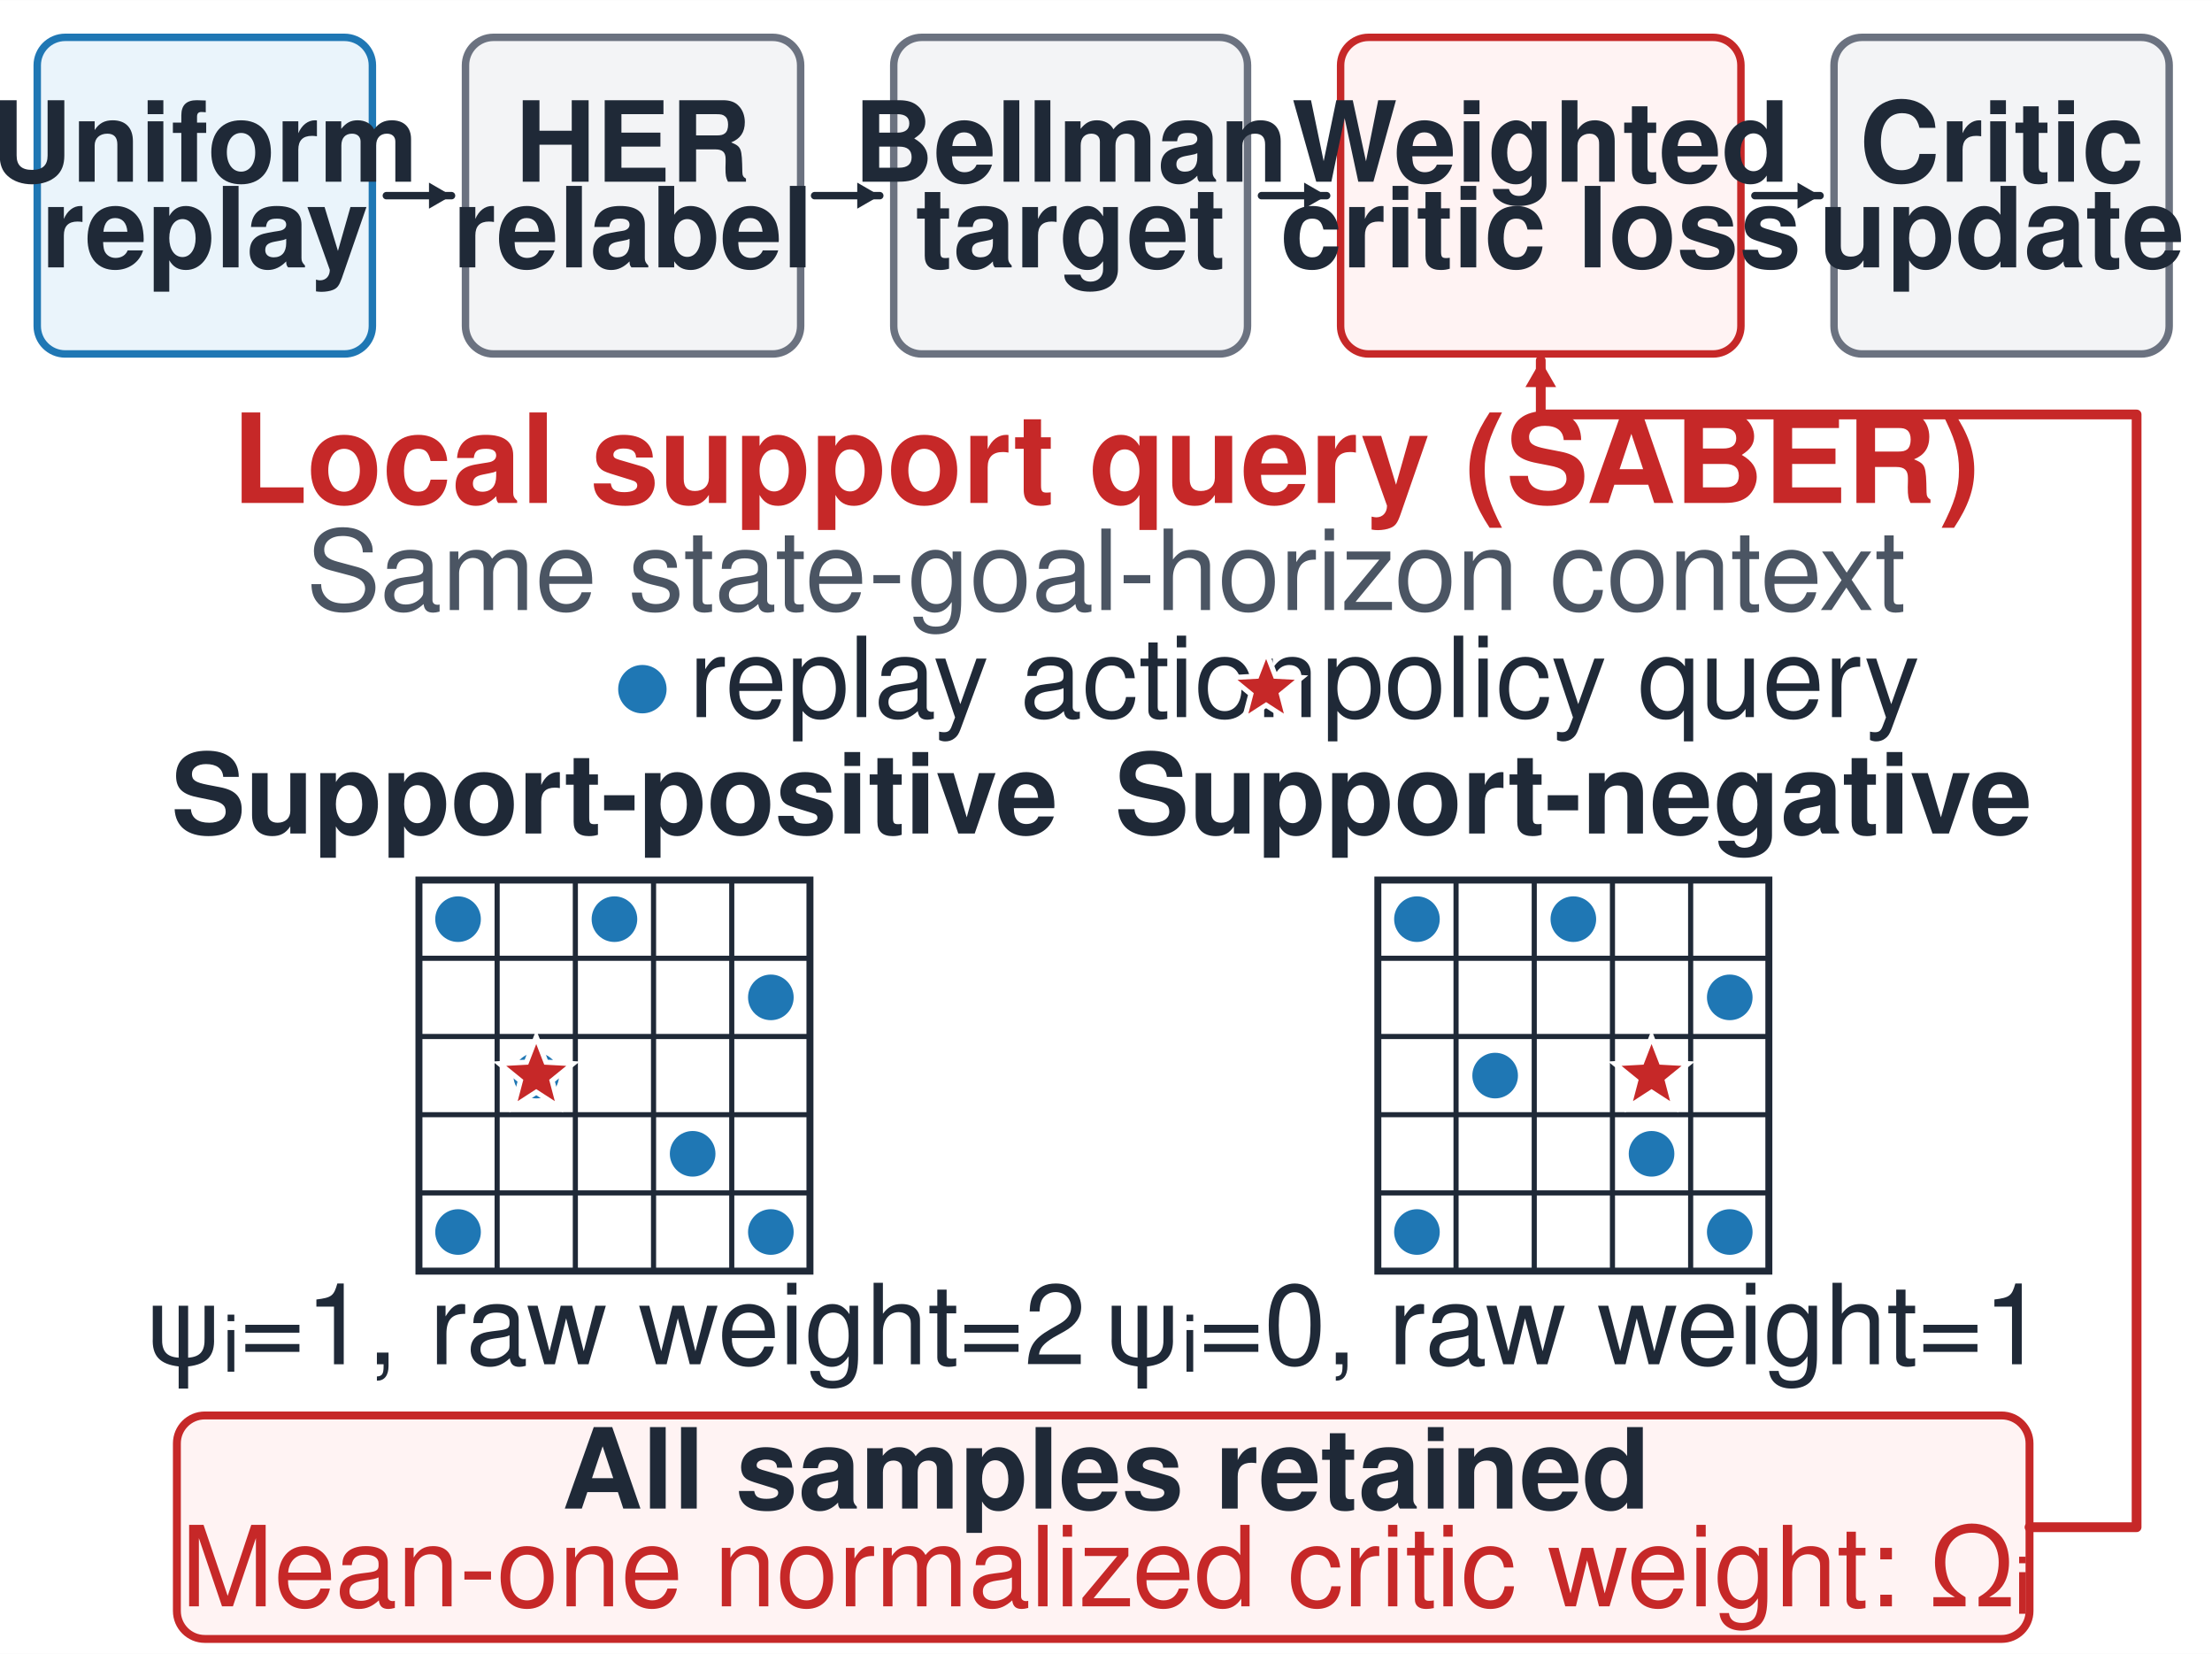
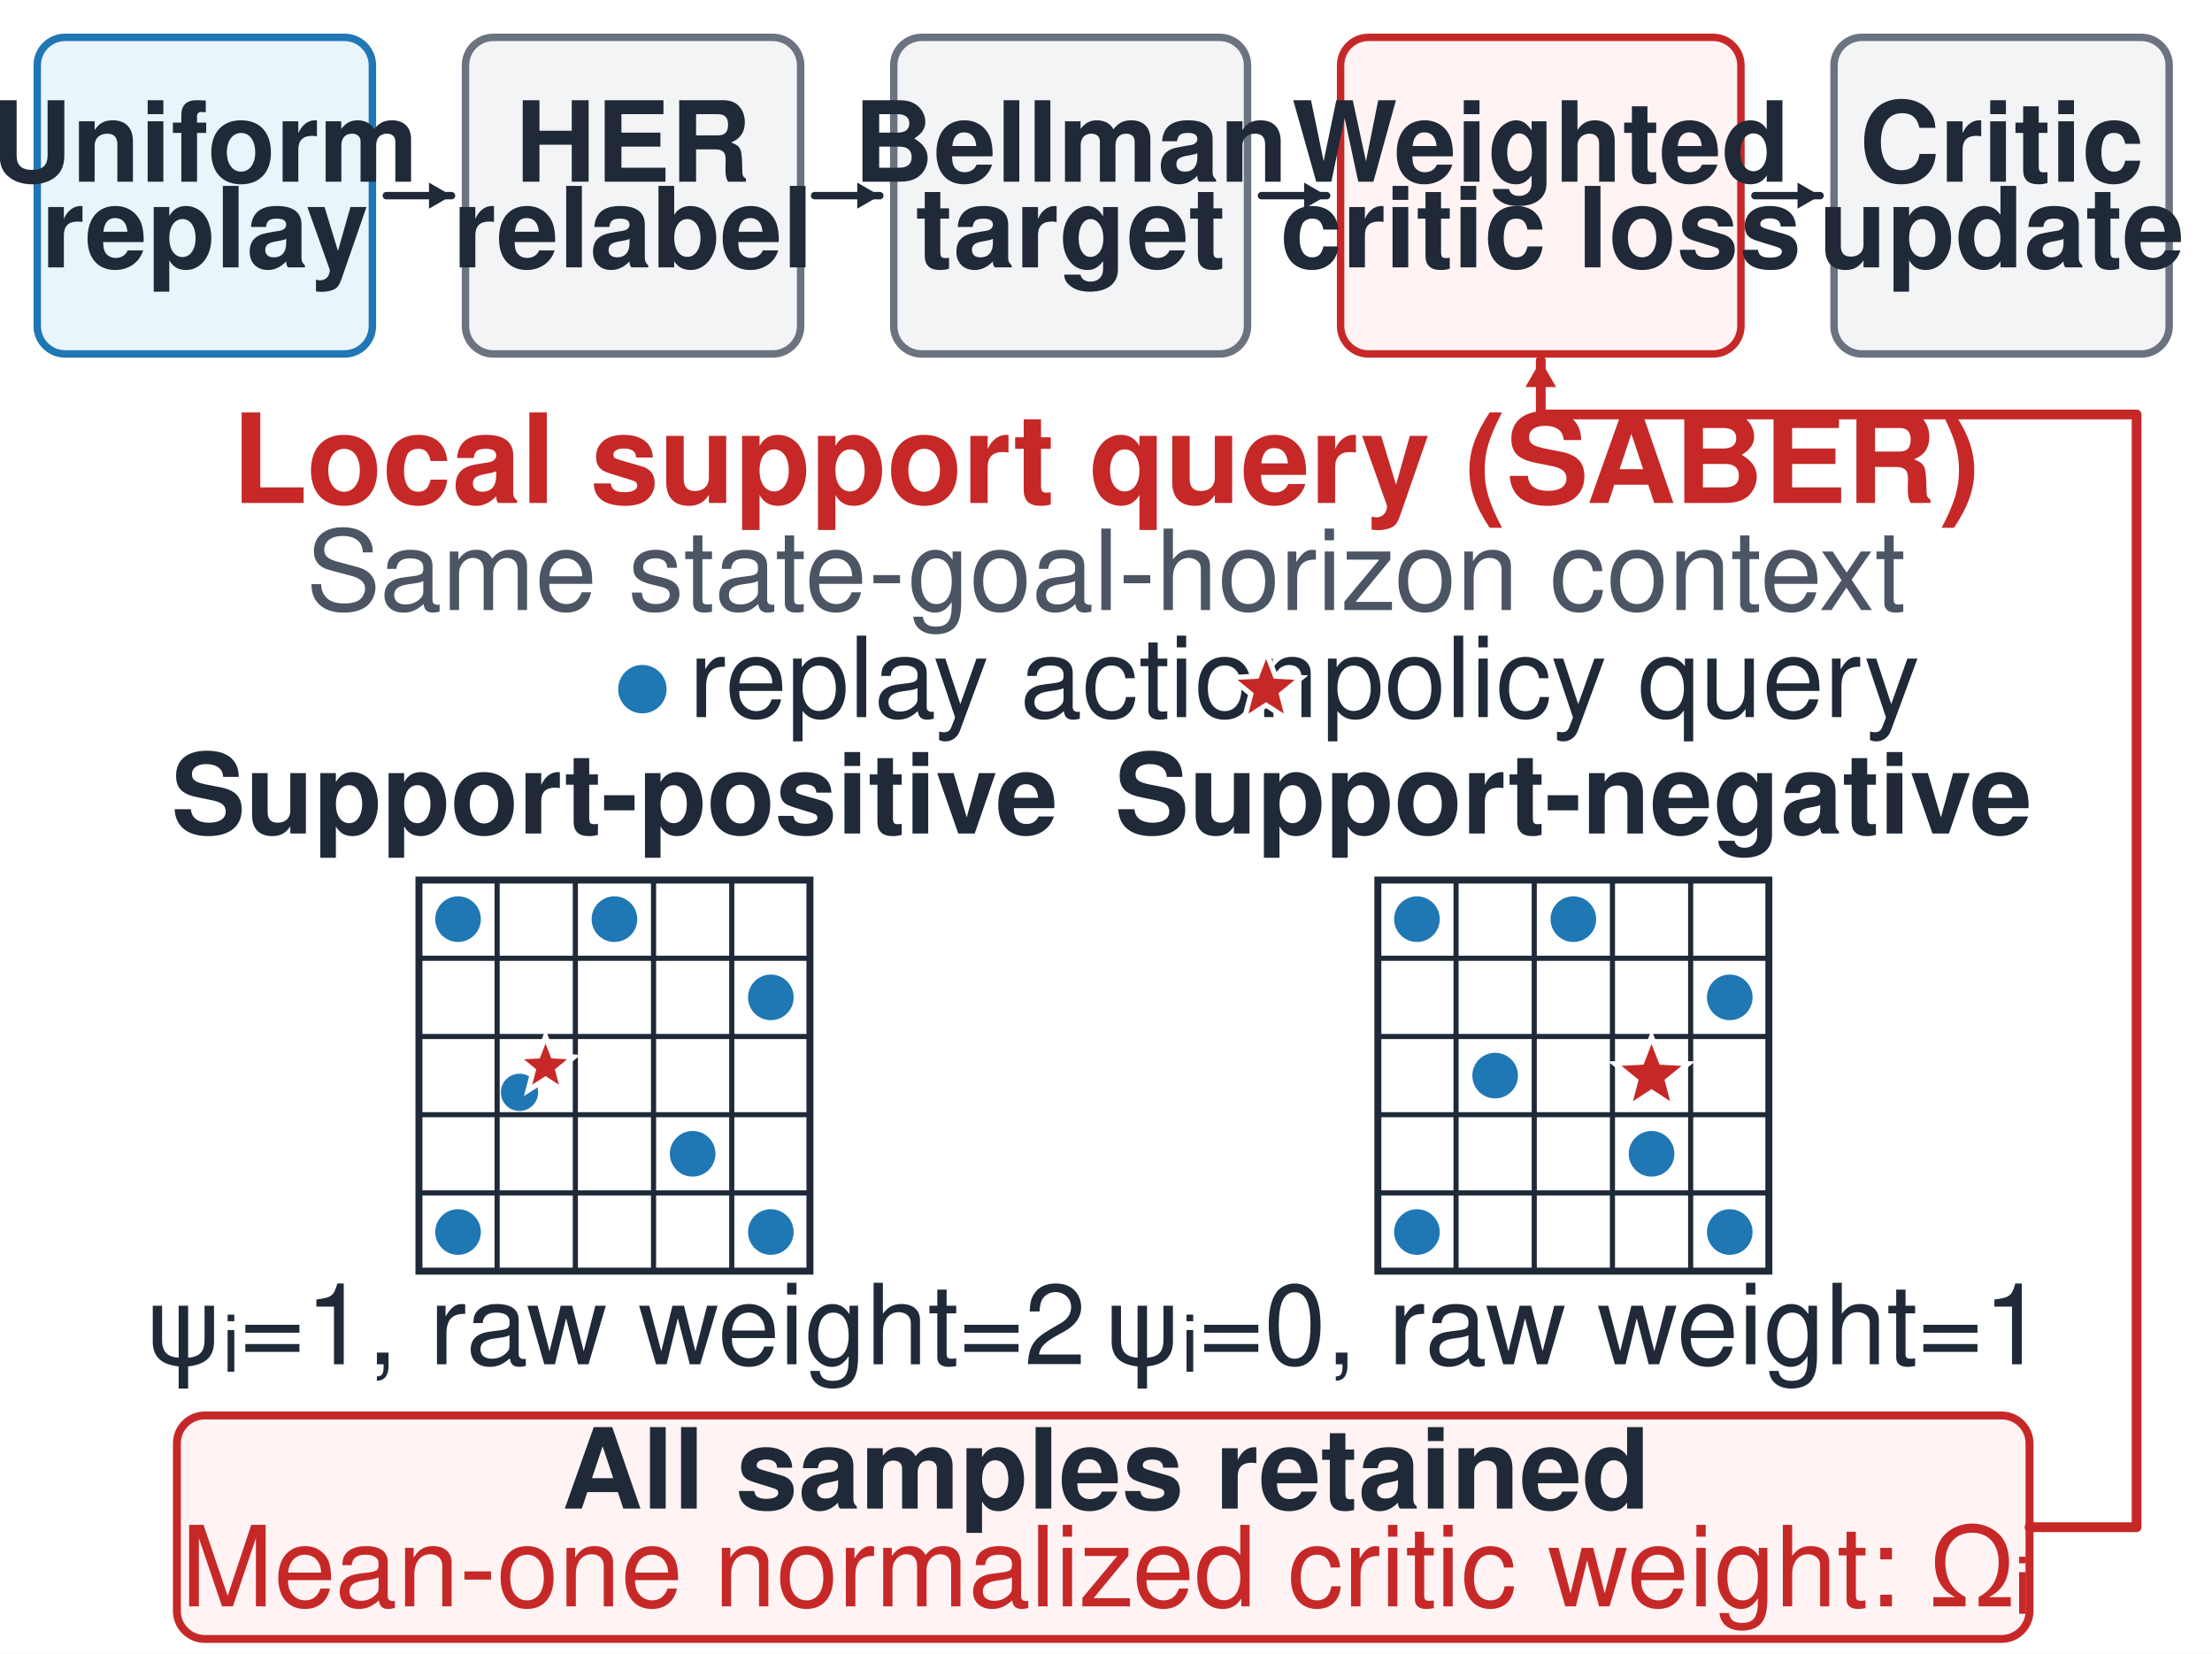
<svg xmlns="http://www.w3.org/2000/svg" width="3.3in" height="2.467in" viewBox="0 0 237.60 177.60" role="img" aria-labelledby="title desc">
  <rect width="100%" height="100%" fill="#FFFFFF" />
  <rect x="4.00" y="4.00" width="36.00" height="34.00" rx="3.00" fill="#EAF4FB" stroke="#1F77B4" stroke-width="0.80" />
  <text x="22.00" y="19.50" font-family="Helvetica, Arial, sans-serif" font-size="9.00pt" font-weight="700" text-anchor="middle" fill="#1F2937">Uniform</text>
  <text x="22.00" y="28.70" font-family="Helvetica, Arial, sans-serif" font-size="9.00pt" font-weight="700" text-anchor="middle" fill="#1F2937">replay</text>
  <path d="M 41.50 21.00 L 48.50 21.00" fill="none" stroke="#1F2937" stroke-width="0.80" stroke-linecap="round" stroke-linejoin="round" />
  <polygon points="48.50,21.00 46.08,22.40 46.08,19.60" fill="#1F2937" stroke="none" stroke-width="0.75" />
  <rect x="50.00" y="4.00" width="36.00" height="34.00" rx="3.00" fill="#F3F4F6" stroke="#6B7280" stroke-width="0.80" />
  <text x="68.00" y="19.50" font-family="Helvetica, Arial, sans-serif" font-size="9.00pt" font-weight="700" text-anchor="middle" fill="#1F2937">HER</text>
  <text x="68.00" y="28.70" font-family="Helvetica, Arial, sans-serif" font-size="9.00pt" font-weight="700" text-anchor="middle" fill="#1F2937">relabel</text>
  <path d="M 87.50 21.00 L 94.50 21.00" fill="none" stroke="#1F2937" stroke-width="0.80" stroke-linecap="round" stroke-linejoin="round" />
  <polygon points="94.50,21.00 92.08,22.40 92.08,19.60" fill="#1F2937" stroke="none" stroke-width="0.75" />
  <rect x="96.00" y="4.00" width="38.00" height="34.00" rx="3.00" fill="#F3F4F6" stroke="#6B7280" stroke-width="0.80" />
  <text x="115.00" y="19.50" font-family="Helvetica, Arial, sans-serif" font-size="9.00pt" font-weight="700" text-anchor="middle" fill="#1F2937">Bellman</text>
  <text x="115.00" y="28.70" font-family="Helvetica, Arial, sans-serif" font-size="9.00pt" font-weight="700" text-anchor="middle" fill="#1F2937">target</text>
  <path d="M 135.50 21.00 L 142.50 21.00" fill="none" stroke="#1F2937" stroke-width="0.80" stroke-linecap="round" stroke-linejoin="round" />
  <polygon points="142.50,21.00 140.08,22.40 140.08,19.60" fill="#1F2937" stroke="none" stroke-width="0.75" />
  <rect x="144.00" y="4.00" width="43.00" height="34.00" rx="3.00" fill="#FFF3F3" stroke="#C62828" stroke-width="0.80" />
  <text x="165.50" y="19.50" font-family="Helvetica, Arial, sans-serif" font-size="9.00pt" font-weight="700" text-anchor="middle" fill="#1F2937">Weighted</text>
  <text x="165.50" y="28.70" font-family="Helvetica, Arial, sans-serif" font-size="9.00pt" font-weight="700" text-anchor="middle" fill="#1F2937">critic loss</text>
  <path d="M 188.50 21.00 L 195.50 21.00" fill="none" stroke="#1F2937" stroke-width="0.80" stroke-linecap="round" stroke-linejoin="round" />
  <polygon points="195.50,21.00 193.08,22.40 193.08,19.60" fill="#1F2937" stroke="none" stroke-width="0.75" />
  <rect x="197.00" y="4.00" width="36.00" height="34.00" rx="3.00" fill="#F3F4F6" stroke="#6B7280" stroke-width="0.80" />
  <text x="215.00" y="19.50" font-family="Helvetica, Arial, sans-serif" font-size="9.00pt" font-weight="700" text-anchor="middle" fill="#1F2937">Critic</text>
  <text x="215.00" y="28.70" font-family="Helvetica, Arial, sans-serif" font-size="9.00pt" font-weight="700" text-anchor="middle" fill="#1F2937">update</text>
  <text x="118.80" y="54.00" font-family="Helvetica, Arial, sans-serif" font-size="10.00pt" font-weight="700" text-anchor="middle" fill="#C62828">Local support query (SABER)</text>
  <text x="118.80" y="65.50" font-family="Helvetica, Arial, sans-serif" font-size="9.00pt" font-weight="400" text-anchor="middle" fill="#4B5563">Same state-goal-horizon context</text>
  <circle cx="69.00" cy="74.00" r="2.60" fill="#1F77B4" stroke="none" stroke-width="0.75" />
  <text x="74.00" y="77.00" font-family="Helvetica, Arial, sans-serif" font-size="9.00pt" font-weight="400" text-anchor="start" fill="#1F2937">replay action</text>
  <polygon points="136.00,70.00 137.01,72.61 139.80,72.76 137.64,74.53 138.35,77.24 136.00,75.72 133.65,77.24 134.36,74.53 132.20,72.76 134.99,72.61" fill="#C62828" stroke="#FFFFFF" stroke-width="0.55" />
  <text x="142.00" y="77.00" font-family="Helvetica, Arial, sans-serif" font-size="9.00pt" font-weight="400" text-anchor="start" fill="#1F2937">policy query</text>
  <text x="66.00" y="89.50" font-family="Helvetica, Arial, sans-serif" font-size="9.00pt" font-weight="700" text-anchor="middle" fill="#1F2937">Support-positive</text>
  <text x="169.00" y="89.50" font-family="Helvetica, Arial, sans-serif" font-size="9.00pt" font-weight="700" text-anchor="middle" fill="#1F2937">Support-negative</text>
  <rect x="45.00" y="94.50" width="42.00" height="42.00" rx="0.00" fill="#FFFFFF" stroke="#1F2937" stroke-width="0.75" />
  <path d="M 53.40 94.50 L 53.40 136.50" fill="none" stroke="#1F2937" stroke-width="0.55" stroke-linecap="round" stroke-linejoin="round" />
  <path d="M 45.00 102.90 L 87.00 102.90" fill="none" stroke="#1F2937" stroke-width="0.55" stroke-linecap="round" stroke-linejoin="round" />
  <path d="M 61.80 94.50 L 61.80 136.50" fill="none" stroke="#1F2937" stroke-width="0.55" stroke-linecap="round" stroke-linejoin="round" />
  <path d="M 45.00 111.30 L 87.00 111.30" fill="none" stroke="#1F2937" stroke-width="0.55" stroke-linecap="round" stroke-linejoin="round" />
  <path d="M 70.20 94.50 L 70.20 136.50" fill="none" stroke="#1F2937" stroke-width="0.55" stroke-linecap="round" stroke-linejoin="round" />
  <path d="M 45.00 119.70 L 87.00 119.70" fill="none" stroke="#1F2937" stroke-width="0.55" stroke-linecap="round" stroke-linejoin="round" />
  <path d="M 78.60 94.50 L 78.60 136.50" fill="none" stroke="#1F2937" stroke-width="0.55" stroke-linecap="round" stroke-linejoin="round" />
  <path d="M 45.00 128.10 L 87.00 128.10" fill="none" stroke="#1F2937" stroke-width="0.55" stroke-linecap="round" stroke-linejoin="round" />
  <circle cx="49.20" cy="98.70" r="2.45" fill="#1F77B4" stroke="none" stroke-width="0.75" />
  <circle cx="66.00" cy="98.70" r="2.45" fill="#1F77B4" stroke="none" stroke-width="0.75" />
  <circle cx="82.80" cy="107.10" r="2.45" fill="#1F77B4" stroke="none" stroke-width="0.75" />
-   <circle cx="57.60" cy="115.50" r="2.45" fill="#1F77B4" stroke="none" stroke-width="0.75" />
+   <circle cx="55.80" cy="117.30" r="2.00" fill="#1F77B4" stroke="none" stroke-width="0.75" />
  <circle cx="74.40" cy="123.90" r="2.45" fill="#1F77B4" stroke="none" stroke-width="0.75" />
  <circle cx="49.20" cy="132.30" r="2.45" fill="#1F77B4" stroke="none" stroke-width="0.75" />
  <circle cx="82.80" cy="132.30" r="2.45" fill="#1F77B4" stroke="none" stroke-width="0.75" />
-   <polygon points="57.60,111.35 58.65,114.06 61.55,114.22 59.30,116.05 60.04,118.86 57.60,117.28 55.16,118.86 55.90,116.05 53.65,114.22 56.55,114.06" fill="#C62828" stroke="#FFFFFF" stroke-width="0.55" />
+   <polygon points="58.60,111.30 59.41,113.39 61.64,113.51 59.91,114.93 60.48,117.09 58.60,115.88 56.72,117.09 57.29,114.93 55.56,113.51 57.79,113.39" fill="#C62828" stroke="#FFFFFF" stroke-width="0.55" />
  <rect x="148.00" y="94.50" width="42.00" height="42.00" rx="0.00" fill="#FFFFFF" stroke="#1F2937" stroke-width="0.75" />
  <path d="M 156.40 94.50 L 156.40 136.50" fill="none" stroke="#1F2937" stroke-width="0.55" stroke-linecap="round" stroke-linejoin="round" />
  <path d="M 148.00 102.90 L 190.00 102.90" fill="none" stroke="#1F2937" stroke-width="0.55" stroke-linecap="round" stroke-linejoin="round" />
  <path d="M 164.80 94.50 L 164.80 136.50" fill="none" stroke="#1F2937" stroke-width="0.55" stroke-linecap="round" stroke-linejoin="round" />
  <path d="M 148.00 111.30 L 190.00 111.30" fill="none" stroke="#1F2937" stroke-width="0.55" stroke-linecap="round" stroke-linejoin="round" />
  <path d="M 173.20 94.50 L 173.20 136.50" fill="none" stroke="#1F2937" stroke-width="0.55" stroke-linecap="round" stroke-linejoin="round" />
  <path d="M 148.00 119.70 L 190.00 119.70" fill="none" stroke="#1F2937" stroke-width="0.55" stroke-linecap="round" stroke-linejoin="round" />
  <path d="M 181.60 94.50 L 181.60 136.50" fill="none" stroke="#1F2937" stroke-width="0.55" stroke-linecap="round" stroke-linejoin="round" />
  <path d="M 148.00 128.10 L 190.00 128.10" fill="none" stroke="#1F2937" stroke-width="0.55" stroke-linecap="round" stroke-linejoin="round" />
  <circle cx="152.20" cy="98.70" r="2.45" fill="#1F77B4" stroke="none" stroke-width="0.75" />
  <circle cx="169.00" cy="98.70" r="2.45" fill="#1F77B4" stroke="none" stroke-width="0.75" />
  <circle cx="185.80" cy="107.10" r="2.45" fill="#1F77B4" stroke="none" stroke-width="0.75" />
  <circle cx="160.60" cy="115.50" r="2.45" fill="#1F77B4" stroke="none" stroke-width="0.75" />
  <circle cx="177.40" cy="123.90" r="2.45" fill="#1F77B4" stroke="none" stroke-width="0.75" />
  <circle cx="152.20" cy="132.30" r="2.45" fill="#1F77B4" stroke="none" stroke-width="0.75" />
  <circle cx="185.80" cy="132.30" r="2.45" fill="#1F77B4" stroke="none" stroke-width="0.75" />
  <polygon points="177.40,111.35 178.45,114.06 181.35,114.22 179.10,116.05 179.84,118.86 177.40,117.28 174.96,118.86 175.70,116.05 173.45,114.22 176.35,114.06" fill="#C62828" stroke="#FFFFFF" stroke-width="0.55" />
  <text x="66.00" y="146.50" font-family="Helvetica, Arial, sans-serif" font-size="9.00pt" font-weight="400" text-anchor="middle" fill="#1F2937">ψᵢ=1, raw weight=2</text>
  <text x="169.00" y="146.50" font-family="Helvetica, Arial, sans-serif" font-size="9.00pt" font-weight="400" text-anchor="middle" fill="#1F2937">ψᵢ=0, raw weight=1</text>
  <rect x="19.00" y="152.00" width="199.00" height="24.00" rx="3.00" fill="#FFF3F3" stroke="#C62828" stroke-width="0.85" />
  <text x="118.80" y="162.00" font-family="Helvetica, Arial, sans-serif" font-size="9.00pt" font-weight="700" text-anchor="middle" fill="#1F2937">All samples retained</text>
  <text x="118.80" y="172.50" font-family="Helvetica, Arial, sans-serif" font-size="9.00pt" font-weight="400" text-anchor="middle" fill="#C62828">Mean-one normalized critic weight: Ωᵢ</text>
  <path d="M 218.00 164.00 L 229.50 164.00 L 229.50 44.50 L 165.50 44.50 L 165.50 38.70" fill="none" stroke="#C62828" stroke-width="1.05" stroke-linecap="round" stroke-linejoin="round" />
  <polygon points="165.50,38.70 167.15,41.56 163.85,41.56" fill="#C62828" stroke="none" stroke-width="0.75" />
</svg>
